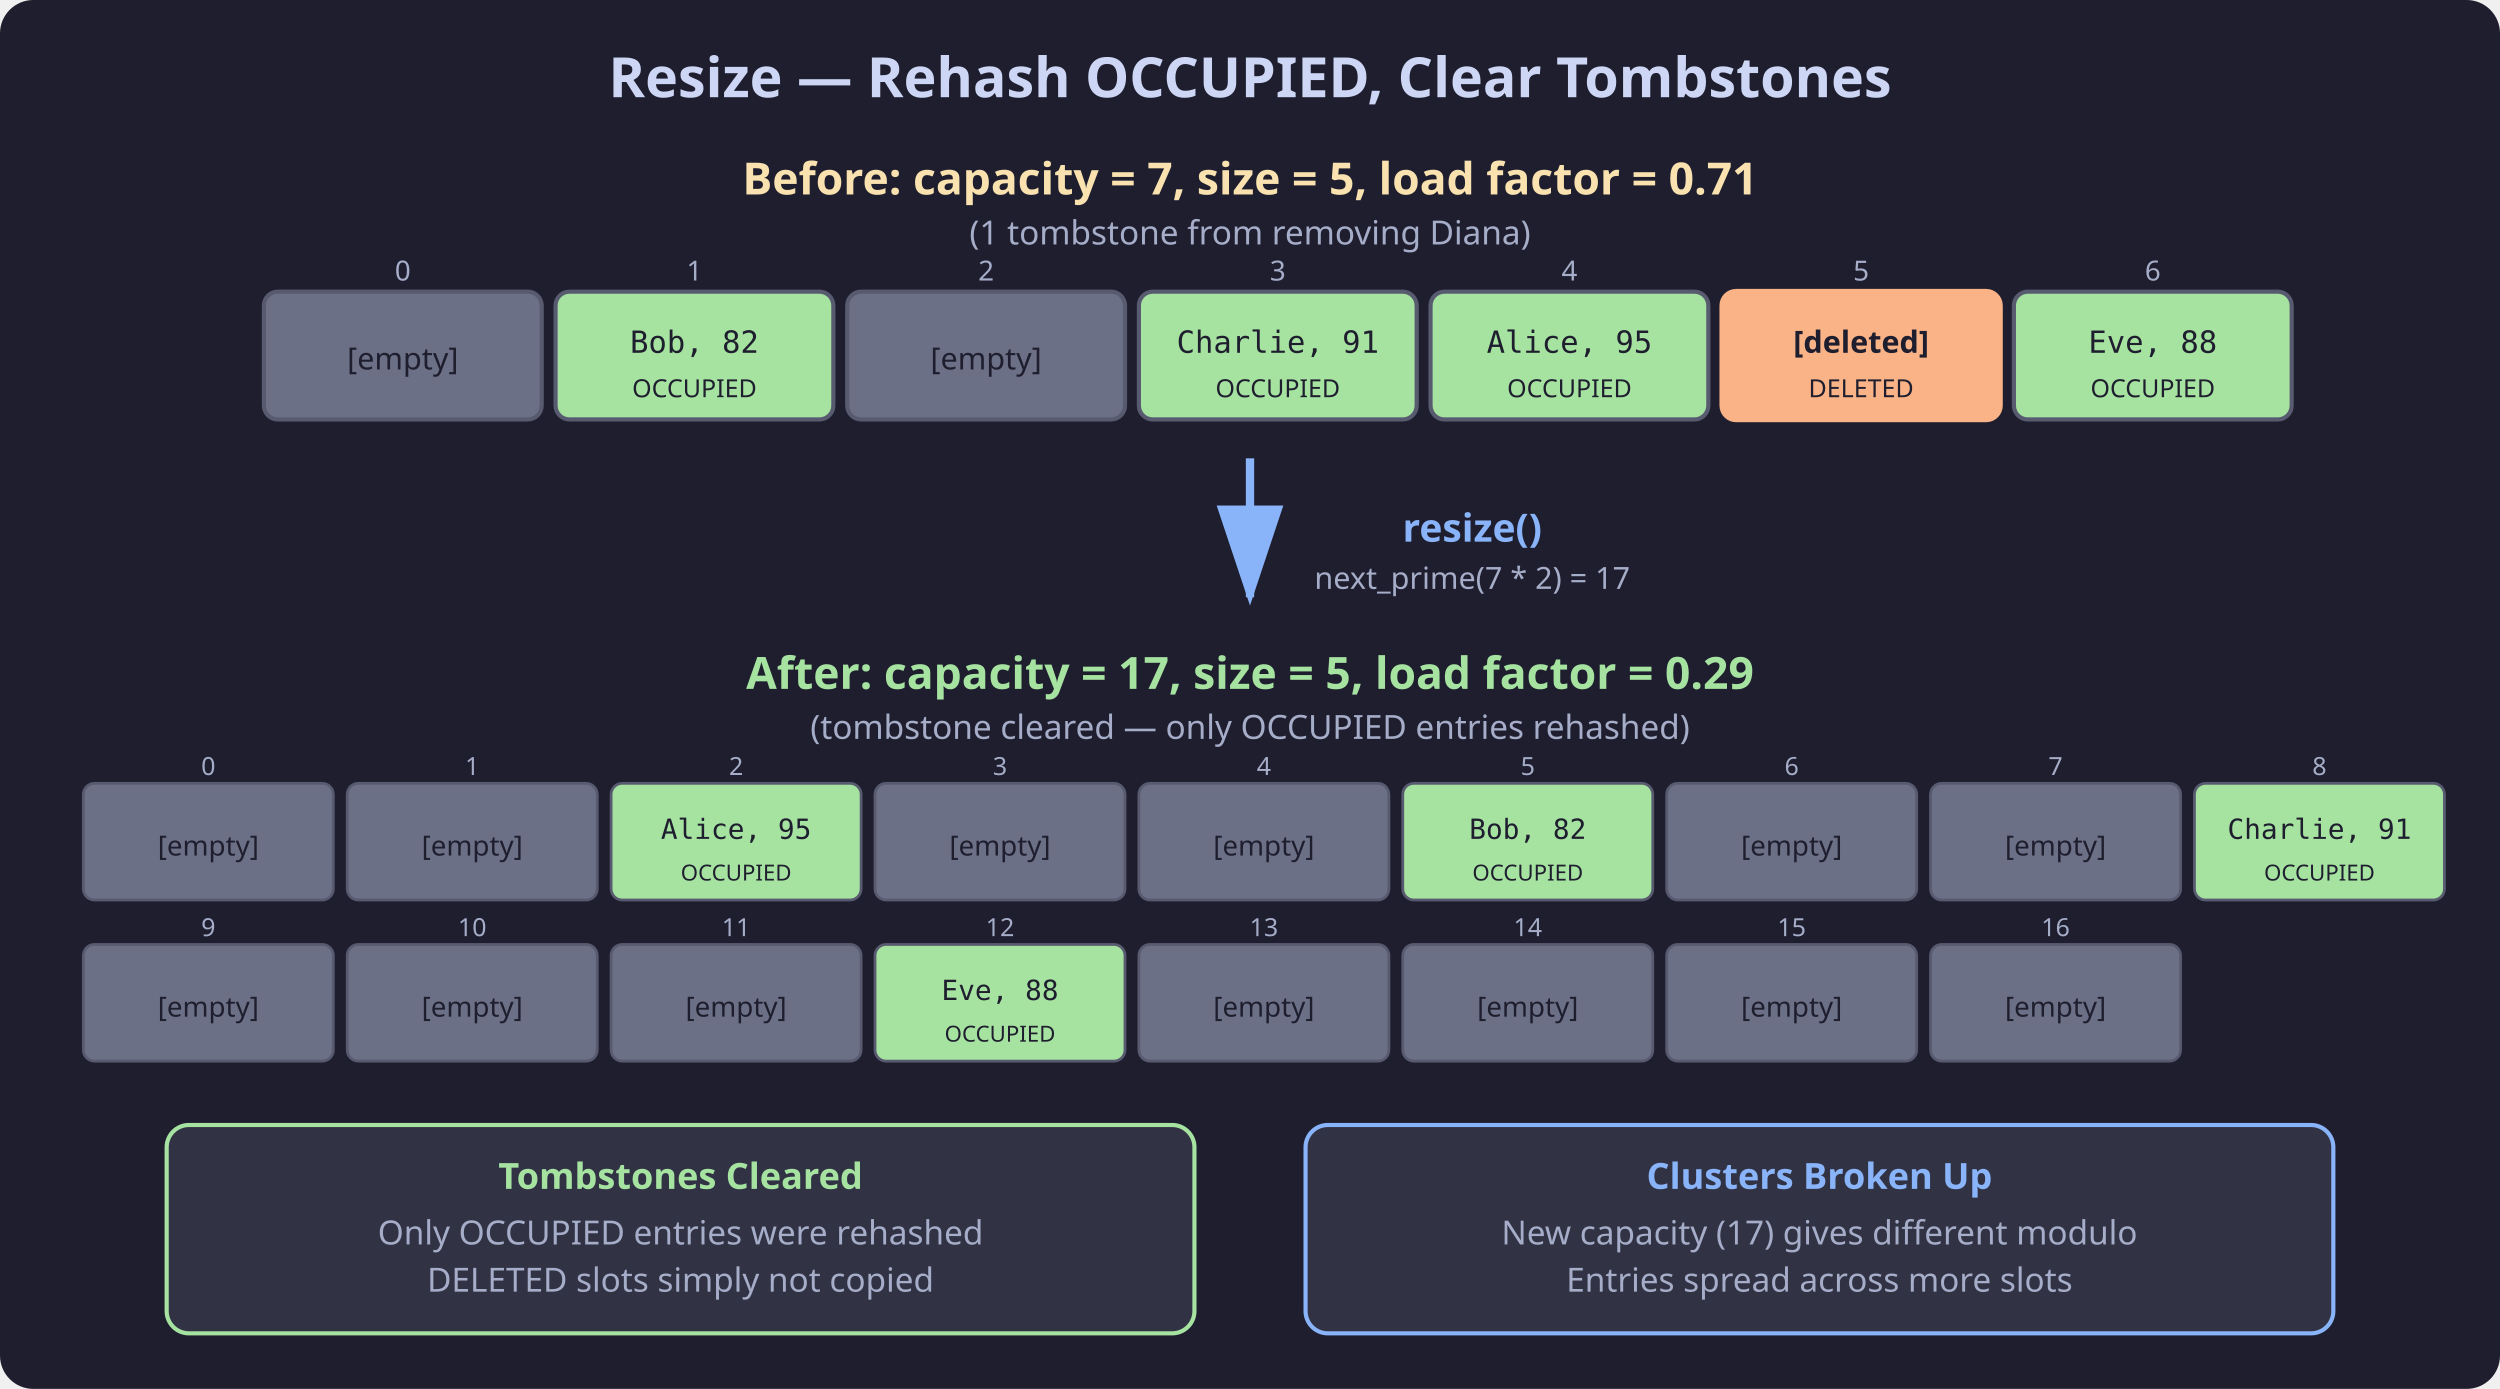
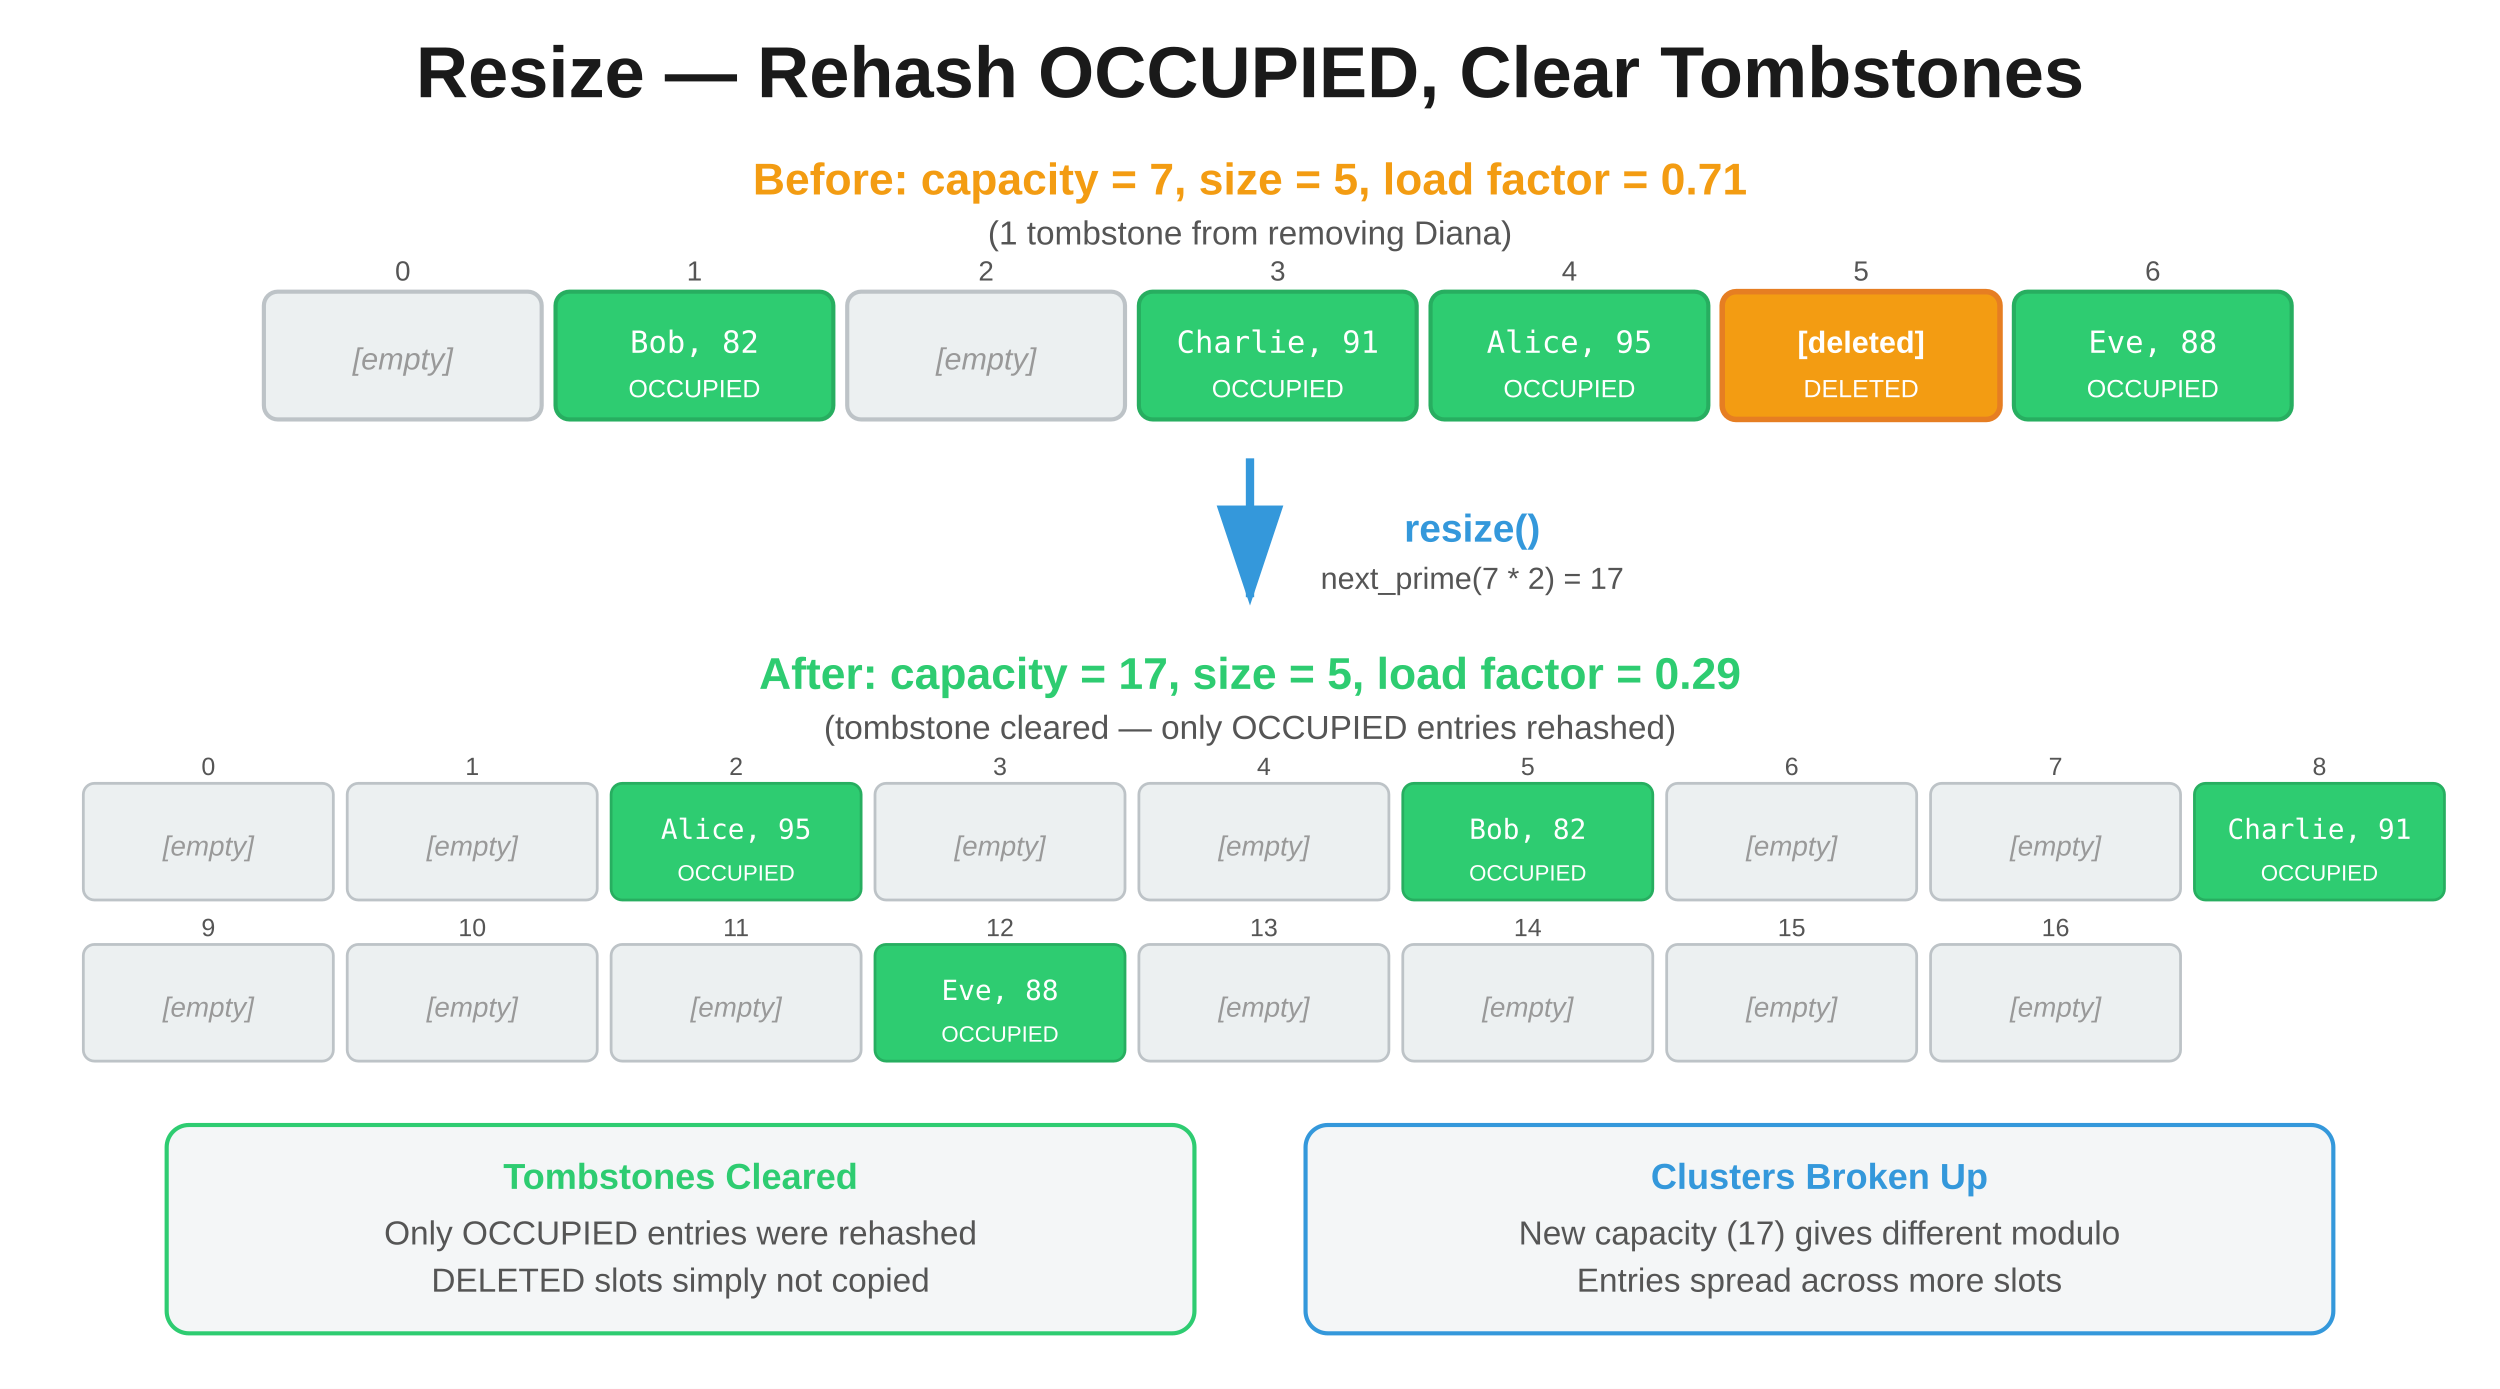
- <svg xmlns="http://www.w3.org/2000/svg" viewBox="0 0 900 500" font-family="sans-serif">
+ <svg xmlns="http://www.w3.org/2000/svg" viewBox="0 0 900 500" font-family="'Segoe UI', Arial, sans-serif">
+   <rect width="100%" height="100%" fill="white" />
  <defs>
    <marker id="arrowBig" markerWidth="12" markerHeight="8" refX="11" refY="4" orient="auto">
-       <polygon points="0 0, 12 4, 0 8" fill="#89b4fa" />
+       <polygon points="0 0, 12 4, 0 8" fill="#3498db" />
    </marker>
  </defs>
-   <rect width="900" height="500" rx="12" fill="#1e1e2e" />
-   <text x="450" y="35" text-anchor="middle" fill="#cdd6f4" font-size="20" font-weight="bold">Resize — Rehash OCCUPIED, Clear Tombstones</text>
-   <text x="450" y="70" text-anchor="middle" fill="#f9e2af" font-size="16" font-weight="bold">Before: capacity = 7, size = 5, load factor = 0.71</text>
-   <text x="450" y="88" text-anchor="middle" fill="#a6adc8" font-size="12">(1 tombstone from removing Diana)</text>
-   <rect x="95" y="105" width="100" height="46" rx="5" fill="#6c7086" stroke="#585b70" stroke-width="1.5" />
-   <text x="145" y="133" text-anchor="middle" fill="#1e1e2e" font-size="11">[empty]</text>
-   <text x="145" y="101" text-anchor="middle" fill="#a6adc8" font-size="10">0</text>
-   <rect x="200" y="105" width="100" height="46" rx="5" fill="#a6e3a1" stroke="#585b70" stroke-width="1.5" />
-   <text x="250" y="127" text-anchor="middle" fill="#1e1e2e" font-size="11" font-family="monospace">Bob, 82</text>
-   <text x="250" y="143" text-anchor="middle" fill="#1e1e2e" font-size="9">OCCUPIED</text>
-   <text x="250" y="101" text-anchor="middle" fill="#a6adc8" font-size="10">1</text>
-   <rect x="305" y="105" width="100" height="46" rx="5" fill="#6c7086" stroke="#585b70" stroke-width="1.5" />
-   <text x="355" y="133" text-anchor="middle" fill="#1e1e2e" font-size="11">[empty]</text>
-   <text x="355" y="101" text-anchor="middle" fill="#a6adc8" font-size="10">2</text>
-   <rect x="410" y="105" width="100" height="46" rx="5" fill="#a6e3a1" stroke="#585b70" stroke-width="1.5" />
-   <text x="460" y="127" text-anchor="middle" fill="#1e1e2e" font-size="11" font-family="monospace">Charlie, 91</text>
-   <text x="460" y="143" text-anchor="middle" fill="#1e1e2e" font-size="9">OCCUPIED</text>
-   <text x="460" y="101" text-anchor="middle" fill="#a6adc8" font-size="10">3</text>
-   <rect x="515" y="105" width="100" height="46" rx="5" fill="#a6e3a1" stroke="#585b70" stroke-width="1.5" />
-   <text x="565" y="127" text-anchor="middle" fill="#1e1e2e" font-size="11" font-family="monospace">Alice, 95</text>
-   <text x="565" y="143" text-anchor="middle" fill="#1e1e2e" font-size="9">OCCUPIED</text>
-   <text x="565" y="101" text-anchor="middle" fill="#a6adc8" font-size="10">4</text>
-   <rect x="620" y="105" width="100" height="46" rx="5" fill="#fab387" stroke="#fab387" stroke-width="2" />
-   <text x="670" y="127" text-anchor="middle" fill="#1e1e2e" font-size="11" font-weight="bold">[deleted]</text>
-   <text x="670" y="143" text-anchor="middle" fill="#1e1e2e" font-size="9">DELETED</text>
-   <text x="670" y="101" text-anchor="middle" fill="#a6adc8" font-size="10">5</text>
-   <rect x="725" y="105" width="100" height="46" rx="5" fill="#a6e3a1" stroke="#585b70" stroke-width="1.5" />
-   <text x="775" y="127" text-anchor="middle" fill="#1e1e2e" font-size="11" font-family="monospace">Eve, 88</text>
-   <text x="775" y="143" text-anchor="middle" fill="#1e1e2e" font-size="9">OCCUPIED</text>
-   <text x="775" y="101" text-anchor="middle" fill="#a6adc8" font-size="10">6</text>
-   <path d="M450,165 L450,215" stroke="#89b4fa" stroke-width="3" fill="none" marker-end="url(#arrowBig)" />
-   <text x="530" y="195" text-anchor="middle" fill="#89b4fa" font-size="14" font-weight="bold">resize()</text>
-   <text x="530" y="212" text-anchor="middle" fill="#a6adc8" font-size="11">next_prime(7 * 2) = 17</text>
-   <text x="450" y="248" text-anchor="middle" fill="#a6e3a1" font-size="16" font-weight="bold">After: capacity = 17, size = 5, load factor = 0.29</text>
-   <text x="450" y="266" text-anchor="middle" fill="#a6adc8" font-size="12">(tombstone cleared — only OCCUPIED entries rehashed)</text>
-   <rect x="30" y="282" width="90" height="42" rx="4" fill="#6c7086" stroke="#585b70" stroke-width="1" />
-   <text x="75" y="308" text-anchor="middle" fill="#1e1e2e" font-size="10">[empty]</text>
-   <text x="75" y="279" text-anchor="middle" fill="#a6adc8" font-size="9">0</text>
-   <rect x="125" y="282" width="90" height="42" rx="4" fill="#6c7086" stroke="#585b70" stroke-width="1" />
-   <text x="170" y="308" text-anchor="middle" fill="#1e1e2e" font-size="10">[empty]</text>
-   <text x="170" y="279" text-anchor="middle" fill="#a6adc8" font-size="9">1</text>
-   <rect x="220" y="282" width="90" height="42" rx="4" fill="#a6e3a1" stroke="#585b70" stroke-width="1" />
-   <text x="265" y="302" text-anchor="middle" fill="#1e1e2e" font-size="10" font-family="monospace">Alice, 95</text>
-   <text x="265" y="317" text-anchor="middle" fill="#1e1e2e" font-size="8">OCCUPIED</text>
-   <text x="265" y="279" text-anchor="middle" fill="#a6adc8" font-size="9">2</text>
-   <rect x="315" y="282" width="90" height="42" rx="4" fill="#6c7086" stroke="#585b70" stroke-width="1" />
-   <text x="360" y="308" text-anchor="middle" fill="#1e1e2e" font-size="10">[empty]</text>
-   <text x="360" y="279" text-anchor="middle" fill="#a6adc8" font-size="9">3</text>
-   <rect x="410" y="282" width="90" height="42" rx="4" fill="#6c7086" stroke="#585b70" stroke-width="1" />
-   <text x="455" y="308" text-anchor="middle" fill="#1e1e2e" font-size="10">[empty]</text>
-   <text x="455" y="279" text-anchor="middle" fill="#a6adc8" font-size="9">4</text>
-   <rect x="505" y="282" width="90" height="42" rx="4" fill="#a6e3a1" stroke="#585b70" stroke-width="1" />
-   <text x="550" y="302" text-anchor="middle" fill="#1e1e2e" font-size="10" font-family="monospace">Bob, 82</text>
-   <text x="550" y="317" text-anchor="middle" fill="#1e1e2e" font-size="8">OCCUPIED</text>
-   <text x="550" y="279" text-anchor="middle" fill="#a6adc8" font-size="9">5</text>
-   <rect x="600" y="282" width="90" height="42" rx="4" fill="#6c7086" stroke="#585b70" stroke-width="1" />
-   <text x="645" y="308" text-anchor="middle" fill="#1e1e2e" font-size="10">[empty]</text>
-   <text x="645" y="279" text-anchor="middle" fill="#a6adc8" font-size="9">6</text>
-   <rect x="695" y="282" width="90" height="42" rx="4" fill="#6c7086" stroke="#585b70" stroke-width="1" />
-   <text x="740" y="308" text-anchor="middle" fill="#1e1e2e" font-size="10">[empty]</text>
-   <text x="740" y="279" text-anchor="middle" fill="#a6adc8" font-size="9">7</text>
-   <rect x="790" y="282" width="90" height="42" rx="4" fill="#a6e3a1" stroke="#585b70" stroke-width="1" />
-   <text x="835" y="302" text-anchor="middle" fill="#1e1e2e" font-size="10" font-family="monospace">Charlie, 91</text>
-   <text x="835" y="317" text-anchor="middle" fill="#1e1e2e" font-size="8">OCCUPIED</text>
-   <text x="835" y="279" text-anchor="middle" fill="#a6adc8" font-size="9">8</text>
-   <rect x="30" y="340" width="90" height="42" rx="4" fill="#6c7086" stroke="#585b70" stroke-width="1" />
-   <text x="75" y="366" text-anchor="middle" fill="#1e1e2e" font-size="10">[empty]</text>
-   <text x="75" y="337" text-anchor="middle" fill="#a6adc8" font-size="9">9</text>
-   <rect x="125" y="340" width="90" height="42" rx="4" fill="#6c7086" stroke="#585b70" stroke-width="1" />
-   <text x="170" y="366" text-anchor="middle" fill="#1e1e2e" font-size="10">[empty]</text>
-   <text x="170" y="337" text-anchor="middle" fill="#a6adc8" font-size="9">10</text>
-   <rect x="220" y="340" width="90" height="42" rx="4" fill="#6c7086" stroke="#585b70" stroke-width="1" />
-   <text x="265" y="366" text-anchor="middle" fill="#1e1e2e" font-size="10">[empty]</text>
-   <text x="265" y="337" text-anchor="middle" fill="#a6adc8" font-size="9">11</text>
-   <rect x="315" y="340" width="90" height="42" rx="4" fill="#a6e3a1" stroke="#585b70" stroke-width="1" />
-   <text x="360" y="360" text-anchor="middle" fill="#1e1e2e" font-size="10" font-family="monospace">Eve, 88</text>
-   <text x="360" y="375" text-anchor="middle" fill="#1e1e2e" font-size="8">OCCUPIED</text>
-   <text x="360" y="337" text-anchor="middle" fill="#a6adc8" font-size="9">12</text>
-   <rect x="410" y="340" width="90" height="42" rx="4" fill="#6c7086" stroke="#585b70" stroke-width="1" />
-   <text x="455" y="366" text-anchor="middle" fill="#1e1e2e" font-size="10">[empty]</text>
-   <text x="455" y="337" text-anchor="middle" fill="#a6adc8" font-size="9">13</text>
-   <rect x="505" y="340" width="90" height="42" rx="4" fill="#6c7086" stroke="#585b70" stroke-width="1" />
-   <text x="550" y="366" text-anchor="middle" fill="#1e1e2e" font-size="10">[empty]</text>
-   <text x="550" y="337" text-anchor="middle" fill="#a6adc8" font-size="9">14</text>
-   <rect x="600" y="340" width="90" height="42" rx="4" fill="#6c7086" stroke="#585b70" stroke-width="1" />
-   <text x="645" y="366" text-anchor="middle" fill="#1e1e2e" font-size="10">[empty]</text>
-   <text x="645" y="337" text-anchor="middle" fill="#a6adc8" font-size="9">15</text>
-   <rect x="695" y="340" width="90" height="42" rx="4" fill="#6c7086" stroke="#585b70" stroke-width="1" />
-   <text x="740" y="366" text-anchor="middle" fill="#1e1e2e" font-size="10">[empty]</text>
-   <text x="740" y="337" text-anchor="middle" fill="#a6adc8" font-size="9">16</text>
-   <rect x="60" y="405" width="370" height="75" rx="8" fill="#313244" stroke="#a6e3a1" stroke-width="1.5" />
-   <text x="245" y="428" text-anchor="middle" fill="#a6e3a1" font-size="13" font-weight="bold">Tombstones Cleared</text>
-   <text x="245" y="448" text-anchor="middle" fill="#a6adc8" font-size="12">Only OCCUPIED entries were rehashed</text>
-   <text x="245" y="465" text-anchor="middle" fill="#a6adc8" font-size="12">DELETED slots simply not copied</text>
-   <rect x="470" y="405" width="370" height="75" rx="8" fill="#313244" stroke="#89b4fa" stroke-width="1.5" />
-   <text x="655" y="428" text-anchor="middle" fill="#89b4fa" font-size="13" font-weight="bold">Clusters Broken Up</text>
-   <text x="655" y="448" text-anchor="middle" fill="#a6adc8" font-size="12">New capacity (17) gives different modulo</text>
-   <text x="655" y="465" text-anchor="middle" fill="#a6adc8" font-size="12">Entries spread across more slots</text>
+   <text x="450" y="35" text-anchor="middle" fill="#1a1a1a" font-size="26" font-weight="bold">Resize — Rehash OCCUPIED, Clear Tombstones</text>
+   <text x="450" y="70" text-anchor="middle" fill="#f39c12" font-size="16" font-weight="bold">Before: capacity = 7, size = 5, load factor = 0.71</text>
+   <text x="450" y="88" text-anchor="middle" fill="#555" font-size="12">(1 tombstone from removing Diana)</text>
+   <rect x="95" y="105" width="100" height="46" rx="5" fill="#ecf0f1" stroke="#bdc3c7" stroke-width="1.5" />
+   <text x="145" y="133" text-anchor="middle" fill="#999" font-size="11" font-style="italic">[empty]</text>
+   <text x="145" y="101" text-anchor="middle" fill="#555" font-size="10">0</text>
+   <rect x="200" y="105" width="100" height="46" rx="5" fill="#2ecc71" stroke="#27ae60" stroke-width="1.5" />
+   <text x="250" y="127" text-anchor="middle" fill="#fff" font-size="11" font-family="'Consolas', monospace">Bob, 82</text>
+   <text x="250" y="143" text-anchor="middle" fill="#fff" font-size="9">OCCUPIED</text>
+   <text x="250" y="101" text-anchor="middle" fill="#555" font-size="10">1</text>
+   <rect x="305" y="105" width="100" height="46" rx="5" fill="#ecf0f1" stroke="#bdc3c7" stroke-width="1.5" />
+   <text x="355" y="133" text-anchor="middle" fill="#999" font-size="11" font-style="italic">[empty]</text>
+   <text x="355" y="101" text-anchor="middle" fill="#555" font-size="10">2</text>
+   <rect x="410" y="105" width="100" height="46" rx="5" fill="#2ecc71" stroke="#27ae60" stroke-width="1.5" />
+   <text x="460" y="127" text-anchor="middle" fill="#fff" font-size="11" font-family="'Consolas', monospace">Charlie, 91</text>
+   <text x="460" y="143" text-anchor="middle" fill="#fff" font-size="9">OCCUPIED</text>
+   <text x="460" y="101" text-anchor="middle" fill="#555" font-size="10">3</text>
+   <rect x="515" y="105" width="100" height="46" rx="5" fill="#2ecc71" stroke="#27ae60" stroke-width="1.5" />
+   <text x="565" y="127" text-anchor="middle" fill="#fff" font-size="11" font-family="'Consolas', monospace">Alice, 95</text>
+   <text x="565" y="143" text-anchor="middle" fill="#fff" font-size="9">OCCUPIED</text>
+   <text x="565" y="101" text-anchor="middle" fill="#555" font-size="10">4</text>
+   <rect x="620" y="105" width="100" height="46" rx="5" fill="#f39c12" stroke="#e67e22" stroke-width="2" />
+   <text x="670" y="127" text-anchor="middle" fill="#fff" font-size="11" font-weight="bold">[deleted]</text>
+   <text x="670" y="143" text-anchor="middle" fill="#fff" font-size="9">DELETED</text>
+   <text x="670" y="101" text-anchor="middle" fill="#555" font-size="10">5</text>
+   <rect x="725" y="105" width="100" height="46" rx="5" fill="#2ecc71" stroke="#27ae60" stroke-width="1.5" />
+   <text x="775" y="127" text-anchor="middle" fill="#fff" font-size="11" font-family="'Consolas', monospace">Eve, 88</text>
+   <text x="775" y="143" text-anchor="middle" fill="#fff" font-size="9">OCCUPIED</text>
+   <text x="775" y="101" text-anchor="middle" fill="#555" font-size="10">6</text>
+   <path d="M450,165 L450,215" stroke="#3498db" stroke-width="3" fill="none" marker-end="url(#arrowBig)" />
+   <text x="530" y="195" text-anchor="middle" fill="#3498db" font-size="14" font-weight="bold">resize()</text>
+   <text x="530" y="212" text-anchor="middle" fill="#555" font-size="11">next_prime(7 * 2) = 17</text>
+   <text x="450" y="248" text-anchor="middle" fill="#2ecc71" font-size="16" font-weight="bold">After: capacity = 17, size = 5, load factor = 0.29</text>
+   <text x="450" y="266" text-anchor="middle" fill="#555" font-size="12">(tombstone cleared — only OCCUPIED entries rehashed)</text>
+   <rect x="30" y="282" width="90" height="42" rx="4" fill="#ecf0f1" stroke="#bdc3c7" stroke-width="1" />
+   <text x="75" y="308" text-anchor="middle" fill="#999" font-size="10" font-style="italic">[empty]</text>
+   <text x="75" y="279" text-anchor="middle" fill="#555" font-size="9">0</text>
+   <rect x="125" y="282" width="90" height="42" rx="4" fill="#ecf0f1" stroke="#bdc3c7" stroke-width="1" />
+   <text x="170" y="308" text-anchor="middle" fill="#999" font-size="10" font-style="italic">[empty]</text>
+   <text x="170" y="279" text-anchor="middle" fill="#555" font-size="9">1</text>
+   <rect x="220" y="282" width="90" height="42" rx="4" fill="#2ecc71" stroke="#27ae60" stroke-width="1" />
+   <text x="265" y="302" text-anchor="middle" fill="#fff" font-size="10" font-family="'Consolas', monospace">Alice, 95</text>
+   <text x="265" y="317" text-anchor="middle" fill="#fff" font-size="8">OCCUPIED</text>
+   <text x="265" y="279" text-anchor="middle" fill="#555" font-size="9">2</text>
+   <rect x="315" y="282" width="90" height="42" rx="4" fill="#ecf0f1" stroke="#bdc3c7" stroke-width="1" />
+   <text x="360" y="308" text-anchor="middle" fill="#999" font-size="10" font-style="italic">[empty]</text>
+   <text x="360" y="279" text-anchor="middle" fill="#555" font-size="9">3</text>
+   <rect x="410" y="282" width="90" height="42" rx="4" fill="#ecf0f1" stroke="#bdc3c7" stroke-width="1" />
+   <text x="455" y="308" text-anchor="middle" fill="#999" font-size="10" font-style="italic">[empty]</text>
+   <text x="455" y="279" text-anchor="middle" fill="#555" font-size="9">4</text>
+   <rect x="505" y="282" width="90" height="42" rx="4" fill="#2ecc71" stroke="#27ae60" stroke-width="1" />
+   <text x="550" y="302" text-anchor="middle" fill="#fff" font-size="10" font-family="'Consolas', monospace">Bob, 82</text>
+   <text x="550" y="317" text-anchor="middle" fill="#fff" font-size="8">OCCUPIED</text>
+   <text x="550" y="279" text-anchor="middle" fill="#555" font-size="9">5</text>
+   <rect x="600" y="282" width="90" height="42" rx="4" fill="#ecf0f1" stroke="#bdc3c7" stroke-width="1" />
+   <text x="645" y="308" text-anchor="middle" fill="#999" font-size="10" font-style="italic">[empty]</text>
+   <text x="645" y="279" text-anchor="middle" fill="#555" font-size="9">6</text>
+   <rect x="695" y="282" width="90" height="42" rx="4" fill="#ecf0f1" stroke="#bdc3c7" stroke-width="1" />
+   <text x="740" y="308" text-anchor="middle" fill="#999" font-size="10" font-style="italic">[empty]</text>
+   <text x="740" y="279" text-anchor="middle" fill="#555" font-size="9">7</text>
+   <rect x="790" y="282" width="90" height="42" rx="4" fill="#2ecc71" stroke="#27ae60" stroke-width="1" />
+   <text x="835" y="302" text-anchor="middle" fill="#fff" font-size="10" font-family="'Consolas', monospace">Charlie, 91</text>
+   <text x="835" y="317" text-anchor="middle" fill="#fff" font-size="8">OCCUPIED</text>
+   <text x="835" y="279" text-anchor="middle" fill="#555" font-size="9">8</text>
+   <rect x="30" y="340" width="90" height="42" rx="4" fill="#ecf0f1" stroke="#bdc3c7" stroke-width="1" />
+   <text x="75" y="366" text-anchor="middle" fill="#999" font-size="10" font-style="italic">[empty]</text>
+   <text x="75" y="337" text-anchor="middle" fill="#555" font-size="9">9</text>
+   <rect x="125" y="340" width="90" height="42" rx="4" fill="#ecf0f1" stroke="#bdc3c7" stroke-width="1" />
+   <text x="170" y="366" text-anchor="middle" fill="#999" font-size="10" font-style="italic">[empty]</text>
+   <text x="170" y="337" text-anchor="middle" fill="#555" font-size="9">10</text>
+   <rect x="220" y="340" width="90" height="42" rx="4" fill="#ecf0f1" stroke="#bdc3c7" stroke-width="1" />
+   <text x="265" y="366" text-anchor="middle" fill="#999" font-size="10" font-style="italic">[empty]</text>
+   <text x="265" y="337" text-anchor="middle" fill="#555" font-size="9">11</text>
+   <rect x="315" y="340" width="90" height="42" rx="4" fill="#2ecc71" stroke="#27ae60" stroke-width="1" />
+   <text x="360" y="360" text-anchor="middle" fill="#fff" font-size="10" font-family="'Consolas', monospace">Eve, 88</text>
+   <text x="360" y="375" text-anchor="middle" fill="#fff" font-size="8">OCCUPIED</text>
+   <text x="360" y="337" text-anchor="middle" fill="#555" font-size="9">12</text>
+   <rect x="410" y="340" width="90" height="42" rx="4" fill="#ecf0f1" stroke="#bdc3c7" stroke-width="1" />
+   <text x="455" y="366" text-anchor="middle" fill="#999" font-size="10" font-style="italic">[empty]</text>
+   <text x="455" y="337" text-anchor="middle" fill="#555" font-size="9">13</text>
+   <rect x="505" y="340" width="90" height="42" rx="4" fill="#ecf0f1" stroke="#bdc3c7" stroke-width="1" />
+   <text x="550" y="366" text-anchor="middle" fill="#999" font-size="10" font-style="italic">[empty]</text>
+   <text x="550" y="337" text-anchor="middle" fill="#555" font-size="9">14</text>
+   <rect x="600" y="340" width="90" height="42" rx="4" fill="#ecf0f1" stroke="#bdc3c7" stroke-width="1" />
+   <text x="645" y="366" text-anchor="middle" fill="#999" font-size="10" font-style="italic">[empty]</text>
+   <text x="645" y="337" text-anchor="middle" fill="#555" font-size="9">15</text>
+   <rect x="695" y="340" width="90" height="42" rx="4" fill="#ecf0f1" stroke="#bdc3c7" stroke-width="1" />
+   <text x="740" y="366" text-anchor="middle" fill="#999" font-size="10" font-style="italic">[empty]</text>
+   <text x="740" y="337" text-anchor="middle" fill="#555" font-size="9">16</text>
+   <rect x="60" y="405" width="370" height="75" rx="8" fill="#f4f6f7" stroke="#2ecc71" stroke-width="1.5" />
+   <text x="245" y="428" text-anchor="middle" fill="#2ecc71" font-size="13" font-weight="bold">Tombstones Cleared</text>
+   <text x="245" y="448" text-anchor="middle" fill="#555" font-size="12">Only OCCUPIED entries were rehashed</text>
+   <text x="245" y="465" text-anchor="middle" fill="#555" font-size="12">DELETED slots simply not copied</text>
+   <rect x="470" y="405" width="370" height="75" rx="8" fill="#f4f6f7" stroke="#3498db" stroke-width="1.5" />
+   <text x="655" y="428" text-anchor="middle" fill="#3498db" font-size="13" font-weight="bold">Clusters Broken Up</text>
+   <text x="655" y="448" text-anchor="middle" fill="#555" font-size="12">New capacity (17) gives different modulo</text>
+   <text x="655" y="465" text-anchor="middle" fill="#555" font-size="12">Entries spread across more slots</text>
</svg>
